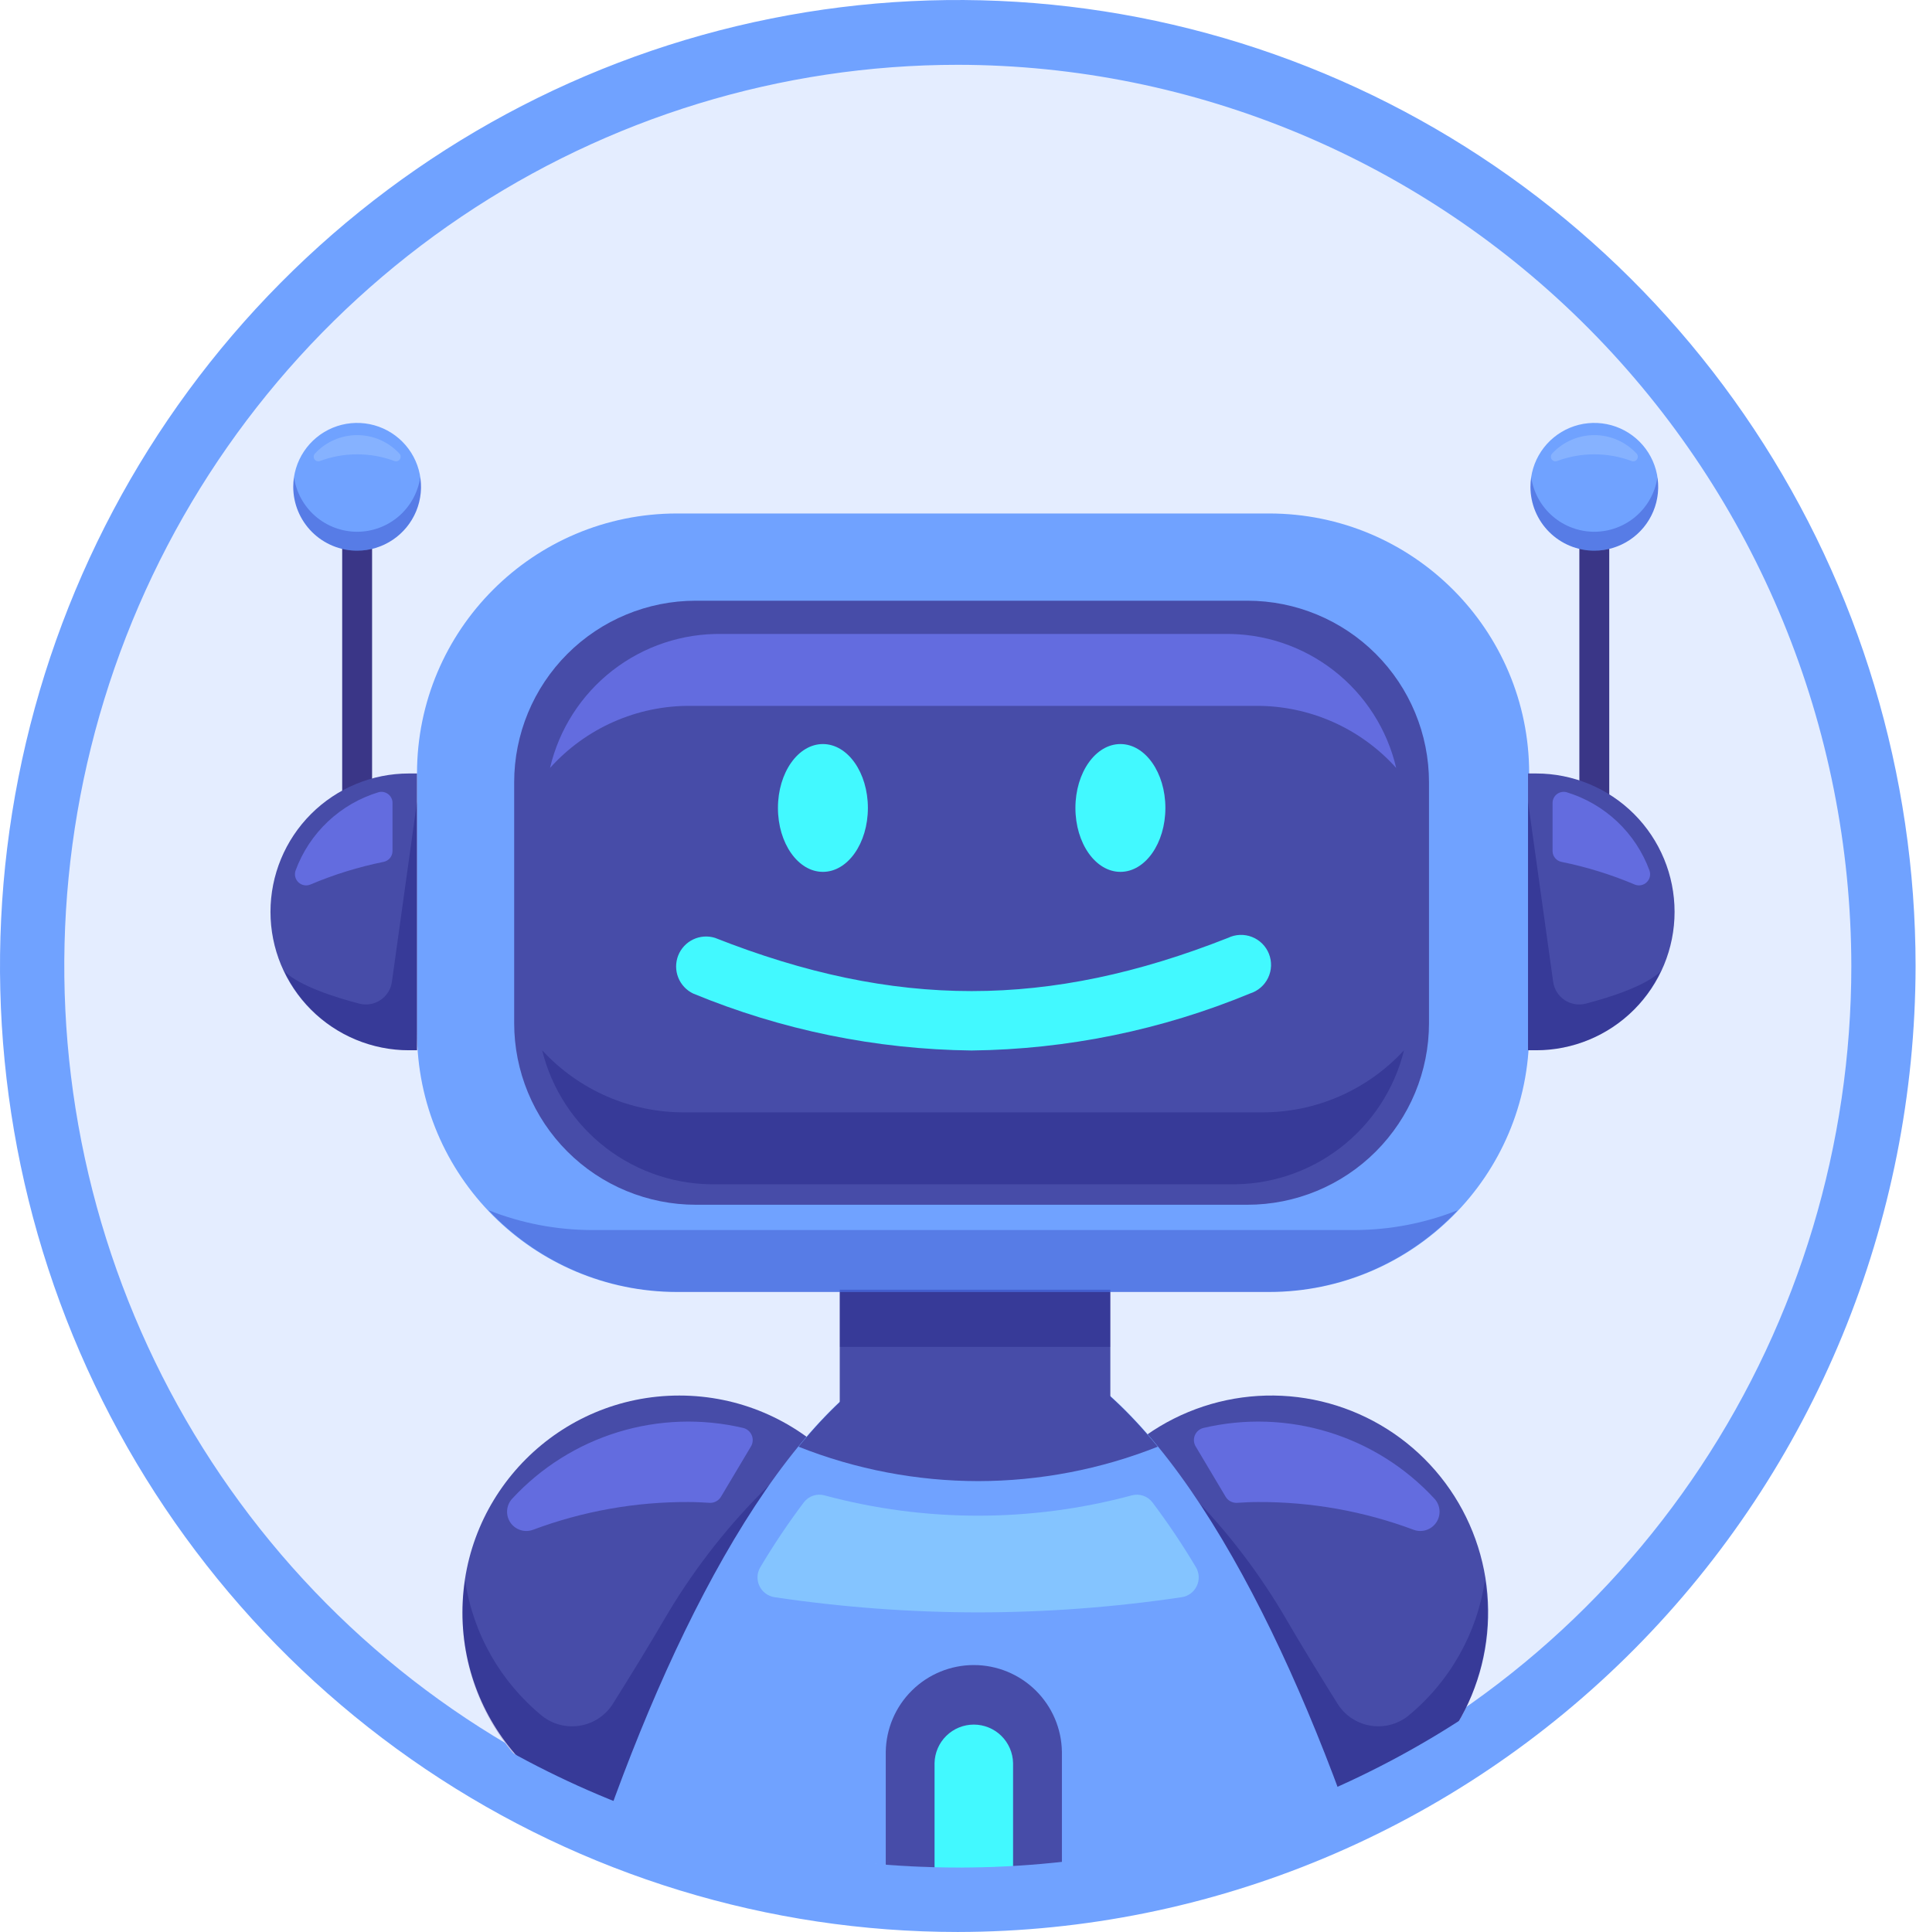
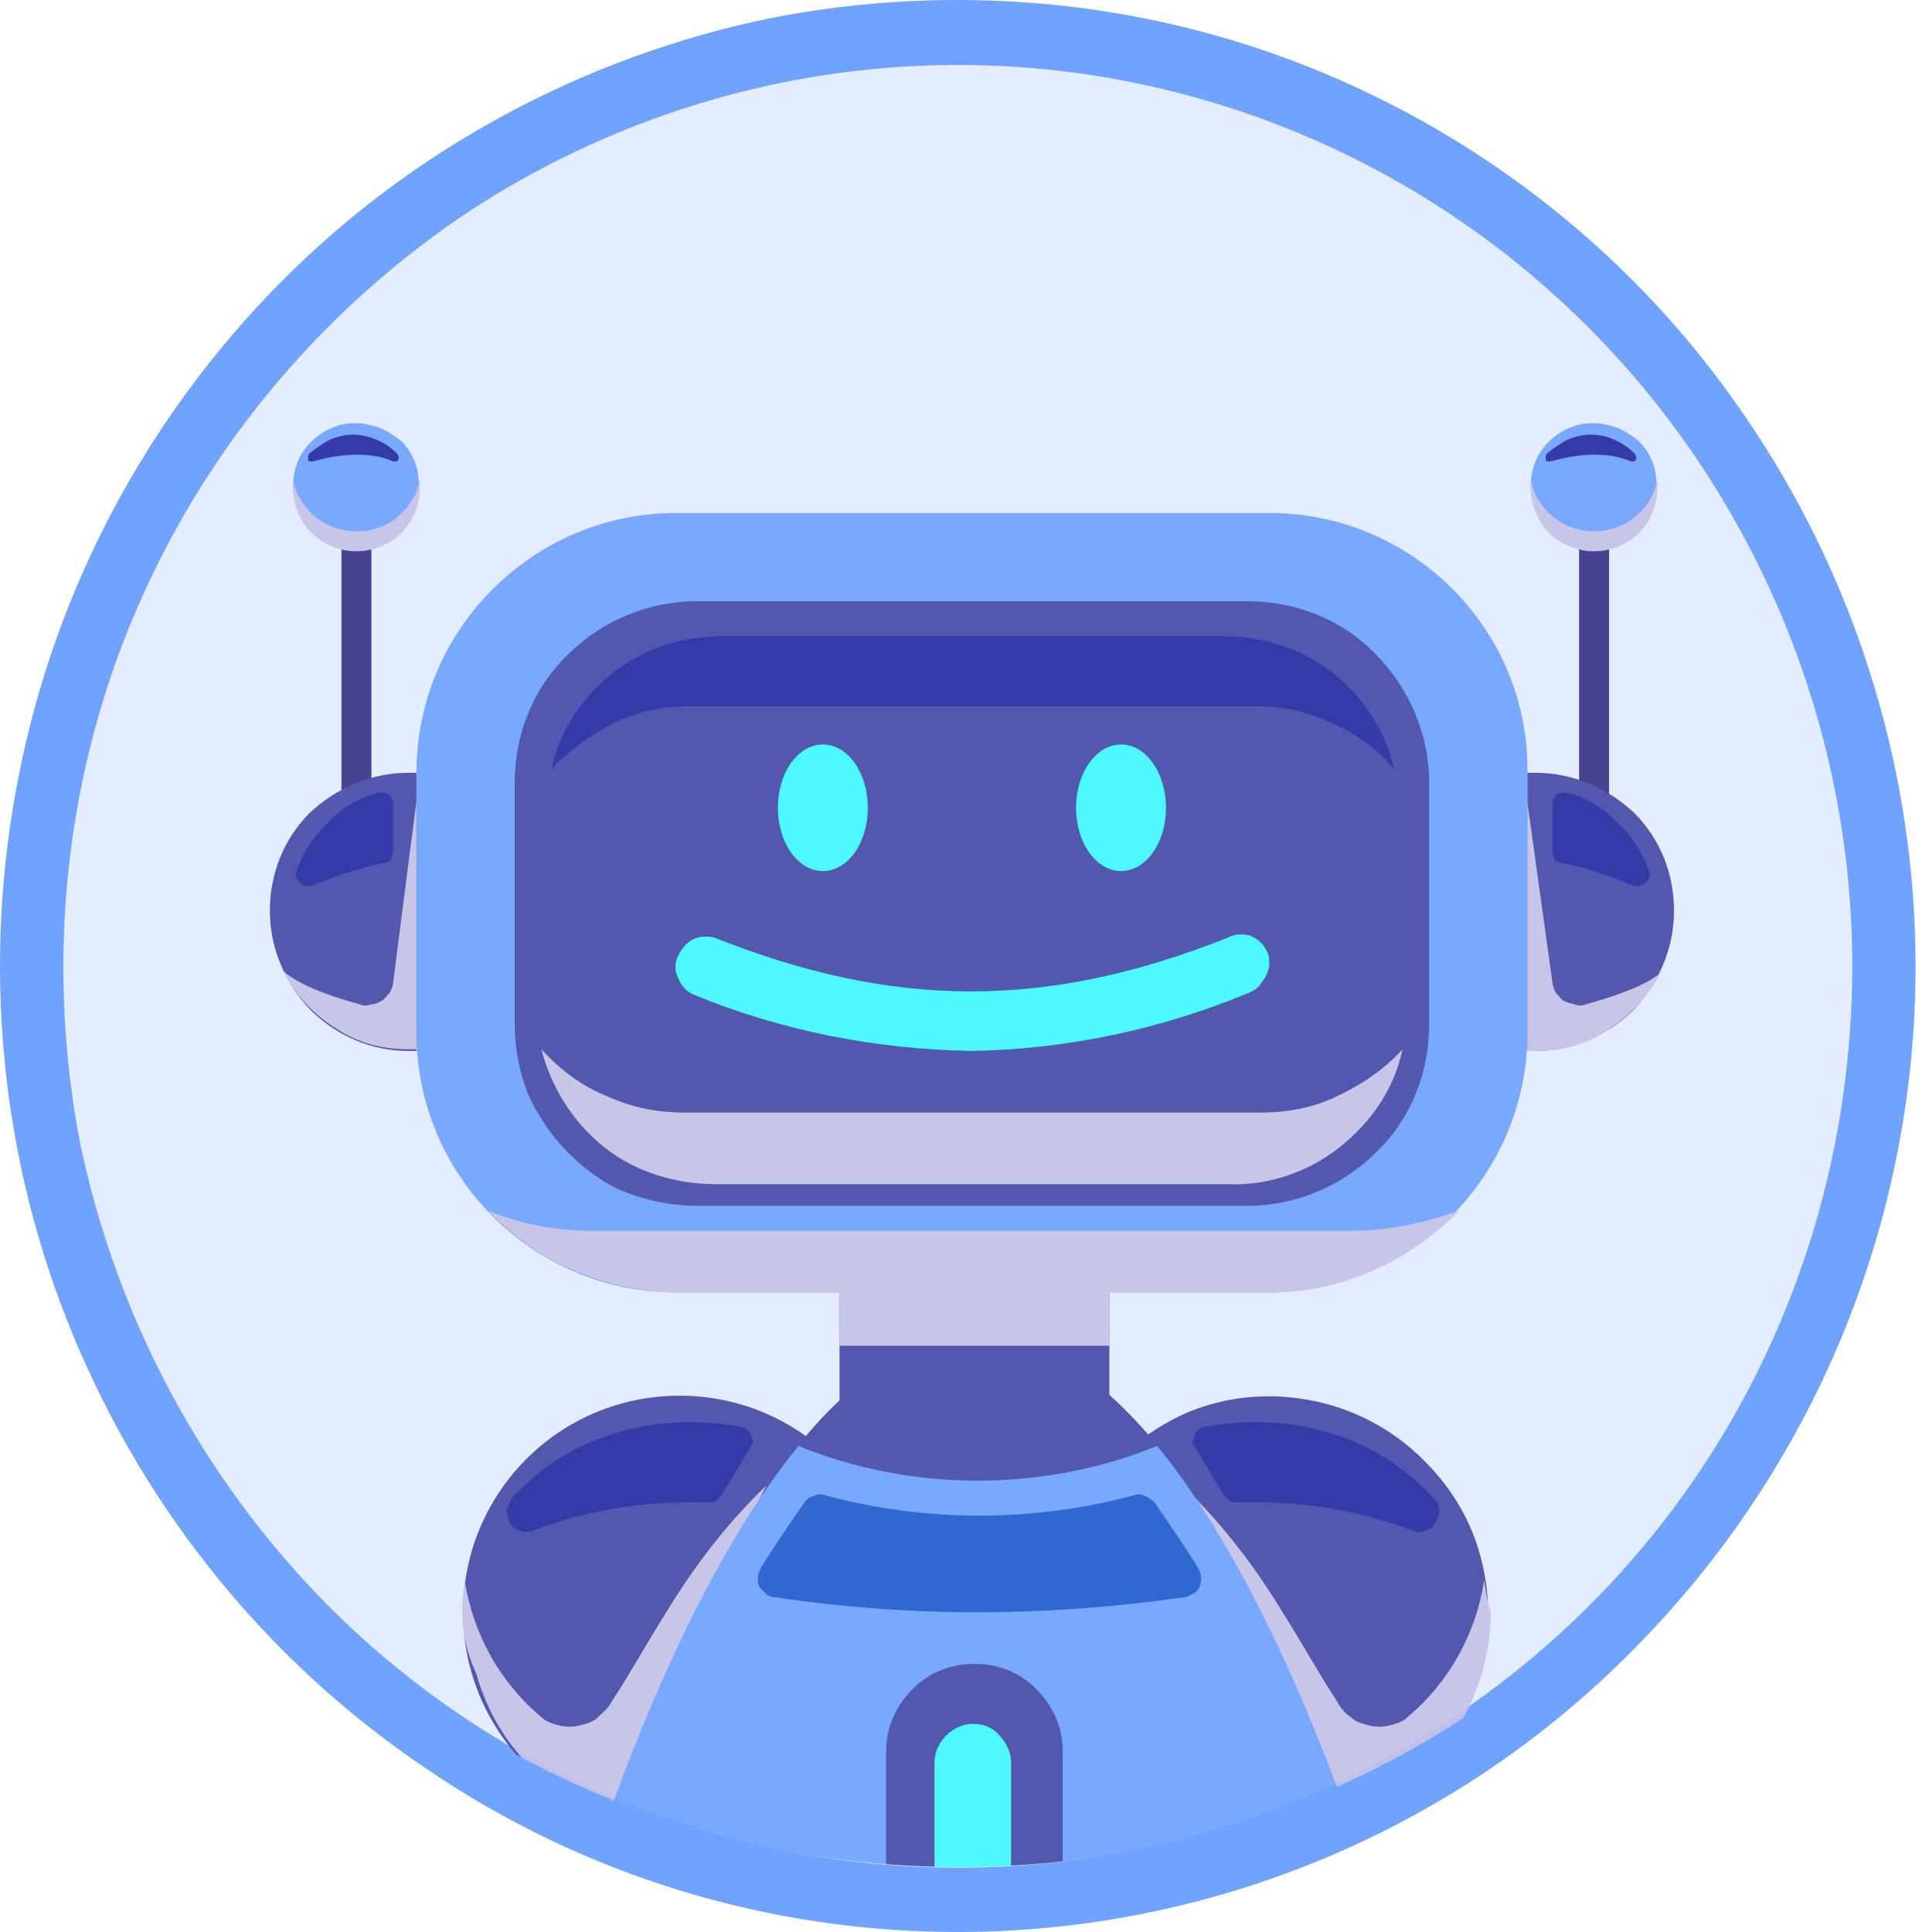
- <svg xmlns="http://www.w3.org/2000/svg" width="115" height="116" viewBox="0 0 115 116" fill="none">
-   <path d="M57.565 113.13C88.253 113.13 113.13 88.253 113.13 57.565C113.13 26.877 88.253 2 57.565 2C26.877 2 2 26.877 2 57.565C2 88.253 26.877 113.13 57.565 113.13Z" fill="#E4EDFF" />
-   <path d="M57.5 115.999C46.128 115.999 35.011 112.597 25.555 106.224C16.099 99.851 8.729 90.793 4.377 80.195C0.025 69.597 -1.114 57.935 1.105 46.685C3.323 35.434 8.8 25.099 16.841 16.988C24.883 8.877 35.128 3.353 46.282 1.115C57.436 -1.123 68.997 0.025 79.504 4.415C90.01 8.804 98.991 16.238 105.309 25.776C111.627 35.314 115 46.527 115 57.998C114.983 73.376 108.919 88.118 98.14 98.992C87.36 109.865 72.745 115.981 57.5 115.999V115.999ZM57.5 3.891C46.891 3.891 36.52 7.065 27.699 13.01C18.878 18.956 12.002 27.406 7.942 37.293C3.883 47.18 2.82 58.059 4.89 68.555C6.96 79.051 12.069 88.692 19.571 96.259C27.073 103.826 36.631 108.979 47.036 111.066C57.442 113.154 68.227 112.083 78.029 107.987C87.831 103.892 96.208 96.957 102.102 88.059C107.997 79.161 111.143 68.7 111.143 57.998C111.125 43.654 105.468 29.901 95.412 19.758C85.356 9.614 71.722 3.908 57.5 3.891V3.891Z" fill="#70A2FF" />
-   <mask id="mask0" mask-type="alpha" maskUnits="userSpaceOnUse" x="2" y="1" width="112" height="112">
-     <path d="M57.565 112.13C88.253 112.13 113.13 87.253 113.13 56.565C113.13 25.877 88.253 1 57.565 1C26.877 1 2 25.877 2 56.565C2 87.253 26.877 112.13 57.565 112.13Z" fill="#E4EDFF" />
+ <svg xmlns="http://www.w3.org/2000/svg" version="1.1" id="Layer_1" x="0px" y="0px" viewBox="0 0 115 116" style="enable-background:new 0 0 115 116;" xml:space="preserve">
+   <style type="text/css">
+ 	.st0{fill:#E4EDFF;}
+ 	.st1{fill:#70A2FF;}
+ 	.st2{fill:#E4EDFF;filter:url(#Adobe_OpacityMaskFilter);}
+ 	.st3{mask:url(#mask0_1_);}
+ 	.st4{fill:#474CA8;}
+ 	.st5{fill:#C5C3E6;}
+ 	.st6{fill:#235ECC;}
+ 	.st7{fill:#272DA1;}
+ 	.st8{fill:#42F9FF;}
+ 	.st9{fill:#3A3687;}
+ </style>
+   <path class="st0" d="M57.6,113.1c30.7,0,55.6-24.9,55.6-55.6S88.3,2,57.6,2S2,26.9,2,57.6S26.9,113.1,57.6,113.1z" />
+   <path class="st1" d="M57.5,116c-11.4,0-22.5-3.4-31.9-9.8c-9.5-6.4-16.8-15.4-21.2-26C0,69.6-1.1,57.9,1.1,46.7  C3.3,35.4,8.8,25.1,16.8,17c8-8.1,18.3-13.6,29.4-15.9C57.4-1.1,69,0,79.5,4.4C90,8.8,99,16.2,105.3,25.8c6.3,9.5,9.7,20.8,9.7,32.2  c0,15.4-6.1,30.1-16.9,41C87.4,109.9,72.7,116,57.5,116L57.5,116z M57.5,3.9c-10.6,0-21,3.2-29.8,9.1C18.9,19,12,27.4,7.9,37.3  c-4.1,9.9-5.1,20.8-3.1,31.3C7,79.1,12.1,88.7,19.6,96.3c7.5,7.6,17.1,12.7,27.5,14.8c10.4,2.1,21.2,1,31-3.1  c9.8-4.1,18.2-11,24.1-19.9c5.9-8.9,9-19.4,9-30.1c0-14.3-5.7-28.1-15.7-38.2C85.4,9.6,71.7,3.9,57.5,3.9L57.5,3.9z" />
+   <defs>
+     <filter id="Adobe_OpacityMaskFilter" filterUnits="userSpaceOnUse" x="16.2" y="25.4" width="84.3" height="146.6">
+       <feColorMatrix type="matrix" values="1 0 0 0 0  0 1 0 0 0  0 0 1 0 0  0 0 0 1 0" />
+     </filter>
+   </defs>
+   <mask maskUnits="userSpaceOnUse" x="16.2" y="25.4" width="84.3" height="146.6" id="mask0_1_">
+     <path class="st2" d="M57.6,112.1c30.7,0,55.6-24.9,55.6-55.6S88.3,1,57.6,1S2,25.9,2,56.6S26.9,112.1,57.6,112.1z" />
  </mask>
-   <g mask="url(#mask0)">
-     <path d="M63.301 96.81C63.301 94.234 64.064 91.717 65.495 89.576C66.926 87.435 68.959 85.766 71.338 84.781C73.717 83.795 76.335 83.537 78.861 84.04C81.386 84.542 83.706 85.782 85.527 87.603C87.348 89.424 88.588 91.744 89.091 94.269C89.593 96.795 89.335 99.413 88.35 101.792C87.364 104.171 85.695 106.205 83.554 107.635C81.413 109.066 78.896 109.83 76.321 109.83C74.611 109.83 72.918 109.493 71.338 108.838C69.759 108.184 68.323 107.225 67.114 106.016C65.905 104.807 64.946 103.372 64.292 101.792C63.638 100.212 63.301 98.519 63.301 96.81V96.81Z" fill="#474CA8" />
-     <path d="M40.782 109.83C47.972 109.83 53.802 104 53.802 96.81C53.802 89.619 47.972 83.79 40.782 83.79C33.591 83.79 27.762 89.619 27.762 96.81C27.762 104 33.591 109.83 40.782 109.83Z" fill="#474CA8" />
-     <g style="mix-blend-mode:multiply">
-       <path d="M27.92 94.883C28.397 98.086 30.052 100.994 32.562 103.04C32.885 103.292 33.257 103.471 33.654 103.568C34.051 103.665 34.465 103.677 34.867 103.603C35.269 103.529 35.651 103.371 35.988 103.139C36.325 102.907 36.608 102.606 36.821 102.256C37.776 100.736 38.969 98.799 40.129 96.809C41.807 94.014 43.838 91.445 46.172 89.168L37.987 105.667C39.729 106.058 41.532 106.084 43.285 105.745C45.038 105.406 46.702 104.708 48.172 103.695C49.642 102.683 50.888 101.377 51.83 99.861C52.772 98.345 53.391 96.65 53.648 94.883C53.94 96.742 53.826 98.641 53.314 100.45C52.802 102.26 51.904 103.938 50.681 105.367C49.459 106.797 47.941 107.944 46.233 108.731C44.525 109.518 42.666 109.926 40.786 109.926C38.905 109.926 37.046 109.518 35.338 108.731C33.63 107.944 32.112 106.797 30.89 105.367C29.668 103.938 28.77 102.26 28.258 100.45C27.745 98.641 27.631 96.742 27.924 94.883H27.92Z" fill="#C5C3E6" />
+   <g class="st3">
+     <path class="st4" d="M63.3,96.8c0-2.6,0.8-5.1,2.2-7.2c1.4-2.1,3.5-3.8,5.8-4.8c2.4-1,5-1.2,7.5-0.7c2.5,0.5,4.8,1.7,6.7,3.6   s3.1,4.1,3.6,6.7c0.5,2.5,0.2,5.1-0.7,7.5c-1,2.4-2.7,4.4-4.8,5.8c-2.1,1.4-4.7,2.2-7.2,2.2c-1.7,0-3.4-0.3-5-1   c-1.6-0.7-3-1.6-4.2-2.8s-2.2-2.6-2.8-4.2C63.6,100.2,63.3,98.5,63.3,96.8L63.3,96.8z" />
+     <path class="st4" d="M40.8,109.8c7.2,0,13-5.8,13-13c0-7.2-5.8-13-13-13c-7.2,0-13,5.8-13,13C27.8,104,33.6,109.8,40.8,109.8z" />
+     <g>
+       <path class="st5" d="M27.9,94.9c0.5,3.2,2.1,6.1,4.6,8.2c0.3,0.3,0.7,0.4,1.1,0.5c0.4,0.1,0.8,0.1,1.2,0c0.4-0.1,0.8-0.2,1.1-0.5    s0.6-0.5,0.8-0.9c1-1.5,2.1-3.5,3.3-5.4c1.7-2.8,3.7-5.4,6-7.6L38,105.7c1.7,0.4,3.5,0.4,5.3,0.1c1.8-0.3,3.4-1,4.9-2.1    c1.5-1,2.7-2.3,3.7-3.8c0.9-1.5,1.6-3.2,1.8-5c0.3,1.9,0.2,3.8-0.3,5.6c-0.5,1.8-1.4,3.5-2.6,4.9c-1.2,1.4-2.7,2.6-4.4,3.4    c-1.7,0.8-3.6,1.2-5.4,1.2c-1.9,0-3.7-0.4-5.4-1.2c-1.7-0.8-3.2-1.9-4.4-3.4c-1.2-1.4-2.1-3.1-2.6-4.9    C27.7,98.6,27.6,96.7,27.9,94.9L27.9,94.9z" />
    </g>
-     <g style="mix-blend-mode:multiply">
-       <path d="M89.148 94.883C88.673 98.083 87.023 100.991 84.52 103.04C84.199 103.291 83.827 103.471 83.431 103.567C83.035 103.664 82.623 103.676 82.222 103.602C81.82 103.528 81.44 103.369 81.104 103.138C80.768 102.906 80.486 102.605 80.275 102.256C79.322 100.736 78.132 98.799 76.975 96.809C75.302 94.014 73.277 91.446 70.948 89.168L79.109 105.667C77.371 106.058 75.57 106.084 73.821 105.744C72.071 105.404 70.411 104.705 68.945 103.693C67.479 102.68 66.238 101.375 65.301 99.859C64.364 98.343 63.75 96.65 63.499 94.885C63.223 96.656 63.316 98.465 63.773 100.198C64.229 101.931 65.04 103.551 66.154 104.955C67.268 106.36 68.661 107.518 70.244 108.357C71.828 109.197 73.568 109.699 75.356 109.832C77.143 109.966 78.939 109.727 80.629 109.132C82.32 108.538 83.869 107.599 85.179 106.376C86.489 105.152 87.532 103.671 88.241 102.025C88.95 100.379 89.31 98.604 89.299 96.811C89.297 96.166 89.246 95.522 89.148 94.883V94.883Z" fill="#C5C3E6" />
+     <g>
+       <path class="st5" d="M89.1,94.9c-0.5,3.2-2.1,6.1-4.6,8.2c-0.3,0.3-0.7,0.4-1.1,0.5c-0.4,0.1-0.8,0.1-1.2,0    c-0.4-0.1-0.8-0.2-1.1-0.5c-0.3-0.2-0.6-0.5-0.8-0.9c-1-1.5-2.1-3.5-3.3-5.4c-1.7-2.8-3.7-5.4-6-7.6l8.2,16.5    c-1.7,0.4-3.5,0.4-5.3,0.1c-1.7-0.3-3.4-1-4.9-2.1c-1.5-1-2.7-2.3-3.6-3.8c-0.9-1.5-1.6-3.2-1.8-5c-0.3,1.8-0.2,3.6,0.3,5.3    c0.5,1.7,1.3,3.4,2.4,4.8c1.1,1.4,2.5,2.6,4.1,3.4c1.6,0.8,3.3,1.3,5.1,1.5c1.8,0.1,3.6-0.1,5.3-0.7c1.7-0.6,3.2-1.5,4.5-2.8    c1.3-1.2,2.4-2.7,3.1-4.4c0.7-1.6,1.1-3.4,1.1-5.2C89.3,96.2,89.2,95.5,89.1,94.9L89.1,94.9z" />
    </g>
-     <path d="M29.289 142.528C29.289 150.334 32.39 157.82 37.91 163.34C43.429 168.86 50.916 171.961 58.722 171.961C66.528 171.961 74.015 168.86 79.534 163.34C85.054 157.82 88.155 150.334 88.155 142.528C88.155 126.273 74.977 80.236 58.722 80.236C42.467 80.236 29.289 126.27 29.289 142.528Z" fill="#70A2FF" />
-     <path d="M58.721 88.928C55.029 88.924 51.37 88.223 47.938 86.862C51.279 82.784 54.913 80.237 58.721 80.237C62.529 80.237 66.165 82.784 69.504 86.862C66.072 88.223 62.414 88.924 58.721 88.928Z" fill="#474CA8" />
-     <g style="mix-blend-mode:screen">
-       <path d="M58.721 96.81C54.628 96.806 50.541 96.501 46.493 95.897C46.299 95.867 46.115 95.789 45.958 95.672C45.8 95.554 45.674 95.4 45.591 95.222C45.507 95.044 45.468 94.849 45.478 94.652C45.488 94.456 45.545 94.265 45.646 94.097C46.446 92.75 47.32 91.448 48.262 90.197C48.406 90.011 48.602 89.873 48.825 89.8C49.048 89.728 49.288 89.724 49.514 89.789C55.545 91.409 61.897 91.409 67.928 89.789C68.153 89.724 68.393 89.728 68.616 89.801C68.839 89.873 69.036 90.011 69.18 90.197C70.121 91.448 70.995 92.75 71.796 94.097C71.896 94.265 71.954 94.456 71.963 94.652C71.973 94.849 71.934 95.044 71.85 95.222C71.767 95.4 71.641 95.554 71.484 95.672C71.326 95.789 71.143 95.867 70.949 95.897C66.901 96.501 62.814 96.806 58.721 96.81V96.81Z" fill="#235ECC" />
+     <path class="st1" d="M29.3,142.5c0,7.8,3.1,15.3,8.6,20.8c5.5,5.5,13,8.6,20.8,8.6s15.3-3.1,20.8-8.6c5.5-5.5,8.6-13,8.6-20.8   c0-16.3-13.2-62.3-29.4-62.3S29.3,126.3,29.3,142.5z" />
+     <path class="st4" d="M58.7,88.9c-3.7,0-7.4-0.7-10.8-2.1c3.3-4.1,7-6.6,10.8-6.6s7.4,2.5,10.8,6.6C66.1,88.2,62.4,88.9,58.7,88.9z" />
+     <g>
+       <path class="st6" d="M58.7,96.8c-4.1,0-8.2-0.3-12.2-0.9c-0.2,0-0.4-0.1-0.5-0.2s-0.3-0.3-0.4-0.4c-0.1-0.2-0.1-0.4-0.1-0.6    c0-0.2,0.1-0.4,0.2-0.6c0.8-1.3,1.7-2.6,2.6-3.9c0.1-0.2,0.3-0.3,0.6-0.4c0.2-0.1,0.5-0.1,0.7,0c6,1.6,12.4,1.6,18.4,0    c0.2-0.1,0.5-0.1,0.7,0c0.2,0.1,0.4,0.2,0.6,0.4c0.9,1.3,1.8,2.6,2.6,3.9c0.1,0.2,0.2,0.4,0.2,0.6c0,0.2,0,0.4-0.1,0.6    c-0.1,0.2-0.2,0.3-0.4,0.4c-0.2,0.1-0.3,0.2-0.5,0.2C66.9,96.5,62.8,96.8,58.7,96.8L58.7,96.8z" />
    </g>
-     <g style="mix-blend-mode:screen">
-       <path d="M30.743 89.99C32.471 88.115 34.665 86.734 37.102 85.986C39.539 85.239 42.131 85.152 44.612 85.735C44.727 85.762 44.833 85.815 44.923 85.891C45.013 85.967 45.083 86.063 45.129 86.171C45.175 86.279 45.195 86.397 45.187 86.514C45.179 86.631 45.144 86.745 45.084 86.846L43.283 89.869C43.213 89.986 43.112 90.082 42.991 90.146C42.87 90.21 42.733 90.24 42.597 90.232C42.182 90.206 41.766 90.184 41.342 90.184C38.151 90.169 34.983 90.734 31.995 91.852C31.752 91.941 31.486 91.946 31.24 91.866C30.994 91.786 30.782 91.626 30.638 91.412C30.494 91.197 30.426 90.941 30.445 90.683C30.463 90.425 30.568 90.181 30.743 89.99V89.99Z" fill="#272DA1" />
+     <g>
+       <path class="st7" d="M30.7,90c1.7-1.9,3.9-3.3,6.4-4c2.4-0.7,5-0.8,7.5-0.3c0.1,0,0.2,0.1,0.3,0.2c0.1,0.1,0.2,0.2,0.2,0.3    c0,0.1,0.1,0.2,0.1,0.3c0,0.1,0,0.2-0.1,0.3l-1.8,3c-0.1,0.1-0.2,0.2-0.3,0.3c-0.1,0.1-0.3,0.1-0.4,0.1c-0.4,0-0.8,0-1.3,0    c-3.2,0-6.4,0.6-9.3,1.7c-0.2,0.1-0.5,0.1-0.8,0c-0.2-0.1-0.5-0.2-0.6-0.5c-0.1-0.2-0.2-0.5-0.2-0.7C30.5,90.4,30.6,90.2,30.7,90    L30.7,90z" />
    </g>
-     <g style="mix-blend-mode:screen">
-       <path d="M86.122 89.99C84.394 88.115 82.199 86.734 79.762 85.986C77.325 85.239 74.733 85.152 72.252 85.735C72.137 85.762 72.031 85.815 71.941 85.891C71.852 85.967 71.781 86.063 71.735 86.171C71.689 86.279 71.67 86.397 71.677 86.514C71.685 86.631 71.721 86.745 71.781 86.846L73.581 89.869C73.651 89.986 73.752 90.082 73.873 90.146C73.995 90.21 74.131 90.24 74.268 90.232C74.683 90.206 75.099 90.184 75.524 90.184C78.714 90.169 81.881 90.734 84.87 91.852C85.112 91.941 85.378 91.946 85.624 91.866C85.87 91.786 86.082 91.626 86.226 91.412C86.371 91.197 86.439 90.941 86.42 90.683C86.401 90.425 86.296 90.181 86.122 89.99V89.99Z" fill="#272DA1" />
+     <g>
+       <path class="st7" d="M86.1,90c-1.7-1.9-3.9-3.3-6.4-4c-2.4-0.7-5-0.8-7.5-0.3c-0.1,0-0.2,0.1-0.3,0.2c-0.1,0.1-0.2,0.2-0.2,0.3    c0,0.1-0.1,0.2-0.1,0.3c0,0.1,0,0.2,0.1,0.3l1.8,3c0.1,0.1,0.2,0.2,0.3,0.3c0.1,0.1,0.3,0.1,0.4,0.1c0.4,0,0.8,0,1.3,0    c3.2,0,6.4,0.6,9.3,1.7c0.2,0.1,0.5,0.1,0.8,0c0.2-0.1,0.5-0.2,0.6-0.5c0.1-0.2,0.2-0.5,0.2-0.7C86.4,90.4,86.3,90.2,86.1,90    L86.1,90z" />
    </g>
-     <path d="M58.463 156.445C57.062 156.441 55.718 155.883 54.728 154.892C53.737 153.901 53.179 152.558 53.176 151.157V105.188C53.195 103.798 53.76 102.472 54.75 101.496C55.739 100.52 57.073 99.972 58.463 99.972C59.853 99.972 61.187 100.52 62.177 101.496C63.166 102.472 63.732 103.798 63.751 105.188V151.157C63.748 152.558 63.19 153.901 62.199 154.892C61.207 155.883 59.864 156.442 58.463 156.445V156.445Z" fill="#474CA8" />
-     <path d="M58.462 153.397C57.837 153.394 57.239 153.145 56.797 152.704C56.356 152.262 56.107 151.664 56.105 151.04V105.856C56.118 105.239 56.372 104.652 56.813 104.22C57.253 103.789 57.845 103.547 58.462 103.547C59.079 103.547 59.671 103.789 60.111 104.22C60.552 104.652 60.806 105.239 60.819 105.856V151.04C60.817 151.664 60.568 152.263 60.126 152.704C59.684 153.146 59.086 153.395 58.462 153.397V153.397Z" fill="#42F9FF" />
-     <path d="M96.61 32.56H94.816V50.739H96.61V32.56Z" fill="#3A3687" />
-     <path d="M91.879 29.228C91.879 28.469 92.104 27.728 92.525 27.097C92.947 26.466 93.546 25.975 94.246 25.684C94.947 25.394 95.718 25.318 96.462 25.466C97.206 25.614 97.889 25.98 98.426 26.516C98.962 27.052 99.327 27.735 99.475 28.479C99.623 29.223 99.547 29.994 99.257 30.695C98.967 31.396 98.475 31.995 97.844 32.416C97.214 32.838 96.472 33.063 95.714 33.063C94.697 33.063 93.721 32.658 93.002 31.939C92.283 31.22 91.879 30.245 91.879 29.228V29.228Z" fill="#70A2FF" />
-     <g style="mix-blend-mode:multiply">
-       <path d="M95.714 31.928C94.796 31.927 93.908 31.597 93.213 30.997C92.518 30.397 92.061 29.568 91.926 28.66C91.896 28.847 91.88 29.037 91.879 29.227C91.879 30.244 92.283 31.219 93.002 31.938C93.721 32.658 94.697 33.062 95.714 33.062C96.731 33.062 97.707 32.658 98.426 31.938C99.145 31.219 99.549 30.244 99.549 29.227C99.547 29.037 99.532 28.847 99.503 28.66C99.368 29.568 98.911 30.397 98.215 30.997C97.52 31.597 96.632 31.927 95.714 31.928V31.928Z" fill="#C5C3E6" />
+     <path class="st4" d="M58.5,156.4c-1.4,0-2.7-0.6-3.7-1.6c-1-1-1.5-2.3-1.6-3.7v-46c0-1.4,0.6-2.7,1.6-3.7c1-1,2.3-1.5,3.7-1.5   s2.7,0.5,3.7,1.5c1,1,1.6,2.3,1.6,3.7v46c0,1.4-0.6,2.7-1.6,3.7C61.2,155.9,59.9,156.4,58.5,156.4L58.5,156.4z" />
+     <path class="st8" d="M58.5,153.4c-0.6,0-1.2-0.3-1.7-0.7c-0.4-0.4-0.7-1-0.7-1.7v-45.2c0-0.6,0.3-1.2,0.7-1.6   c0.4-0.4,1-0.7,1.6-0.7c0.6,0,1.2,0.2,1.6,0.7c0.4,0.4,0.7,1,0.7,1.6V151c0,0.6-0.3,1.2-0.7,1.7C59.7,153.1,59.1,153.4,58.5,153.4   L58.5,153.4z" />
+     <path class="st9" d="M96.6,32.6h-1.8v18.2h1.8V32.6z" />
+     <path class="st1" d="M91.9,29.2c0-0.8,0.2-1.5,0.6-2.1c0.4-0.6,1-1.1,1.7-1.4c0.7-0.3,1.5-0.4,2.2-0.2c0.7,0.1,1.4,0.5,2,1   c0.5,0.5,0.9,1.2,1,2c0.1,0.7,0.1,1.5-0.2,2.2c-0.3,0.7-0.8,1.3-1.4,1.7c-0.6,0.4-1.4,0.6-2.1,0.6c-1,0-2-0.4-2.7-1.1   S91.9,30.2,91.9,29.2L91.9,29.2z" />
+     <g>
+       <path class="st5" d="M95.7,31.9c-0.9,0-1.8-0.3-2.5-0.9c-0.7-0.6-1.2-1.4-1.3-2.3c0,0.2,0,0.4,0,0.6c0,1,0.4,2,1.1,2.7    s1.7,1.1,2.7,1.1c1,0,2-0.4,2.7-1.1s1.1-1.7,1.1-2.7c0-0.2,0-0.4,0-0.6c-0.1,0.9-0.6,1.7-1.3,2.3C97.5,31.6,96.6,31.9,95.7,31.9    L95.7,31.9z" />
    </g>
-     <g style="mix-blend-mode:screen">
-       <path d="M95.713 27.28C96.477 27.277 97.235 27.412 97.95 27.68C98.009 27.703 98.073 27.705 98.133 27.686C98.192 27.666 98.244 27.628 98.279 27.576C98.314 27.523 98.33 27.461 98.325 27.398C98.319 27.336 98.293 27.277 98.25 27.232C97.926 26.883 97.534 26.604 97.098 26.414C96.662 26.224 96.191 26.125 95.716 26.125C95.24 26.125 94.769 26.224 94.333 26.414C93.897 26.604 93.505 26.883 93.181 27.232C93.138 27.277 93.112 27.336 93.106 27.398C93.101 27.461 93.117 27.523 93.152 27.576C93.187 27.628 93.239 27.666 93.298 27.686C93.358 27.705 93.422 27.703 93.481 27.68C94.195 27.413 94.951 27.277 95.713 27.28V27.28Z" fill="#272DA1" />
+     <g>
+       <path class="st7" d="M95.7,27.3c0.8,0,1.5,0.1,2.2,0.4c0.1,0,0.1,0,0.2,0c0.1,0,0.1-0.1,0.1-0.1c0-0.1,0.1-0.1,0-0.2    c0-0.1,0-0.1-0.1-0.2c-0.3-0.3-0.7-0.6-1.2-0.8c-0.4-0.2-0.9-0.3-1.4-0.3s-0.9,0.1-1.4,0.3c-0.4,0.2-0.8,0.5-1.2,0.8    c0,0-0.1,0.1-0.1,0.2c0,0.1,0,0.1,0,0.2c0,0.1,0.1,0.1,0.1,0.1c0.1,0,0.1,0,0.2,0C94.2,27.4,95,27.3,95.7,27.3L95.7,27.3z" />
    </g>
-     <path d="M22.338 32.56H20.543V50.739H22.338V32.56Z" fill="#3A3687" />
-     <path d="M17.605 29.228C17.605 28.469 17.83 27.728 18.252 27.097C18.673 26.466 19.272 25.975 19.973 25.684C20.674 25.394 21.445 25.318 22.189 25.466C22.933 25.614 23.616 25.98 24.152 26.516C24.689 27.052 25.054 27.735 25.202 28.479C25.35 29.223 25.274 29.994 24.984 30.695C24.693 31.396 24.202 31.995 23.571 32.416C22.94 32.838 22.199 33.063 21.441 33.063C20.937 33.063 20.438 32.964 19.973 32.771C19.507 32.578 19.085 32.296 18.728 31.94C18.372 31.584 18.09 31.161 17.897 30.695C17.704 30.23 17.605 29.731 17.605 29.228Z" fill="#70A2FF" />
-     <g style="mix-blend-mode:multiply">
-       <path d="M21.441 31.928C20.522 31.927 19.635 31.597 18.939 30.997C18.244 30.397 17.787 29.568 17.651 28.66C17.622 28.847 17.607 29.037 17.605 29.227C17.605 30.244 18.009 31.219 18.729 31.938C19.448 32.658 20.423 33.062 21.441 33.062C22.458 33.062 23.433 32.658 24.152 31.938C24.871 31.219 25.276 30.244 25.276 29.227C25.274 29.037 25.258 28.847 25.229 28.66C25.093 29.568 24.636 30.397 23.941 30.997C23.246 31.597 22.359 31.927 21.441 31.928Z" fill="#C5C3E6" />
+     <path class="st9" d="M22.3,32.6h-1.8v18.2h1.8V32.6z" />
+     <path class="st1" d="M17.6,29.2c0-0.8,0.2-1.5,0.6-2.1c0.4-0.6,1-1.1,1.7-1.4c0.7-0.3,1.5-0.4,2.2-0.2c0.7,0.1,1.4,0.5,2,1   c0.5,0.5,0.9,1.2,1,2c0.1,0.7,0.1,1.5-0.2,2.2c-0.3,0.7-0.8,1.3-1.4,1.7c-0.6,0.4-1.4,0.6-2.1,0.6c-0.5,0-1-0.1-1.5-0.3   c-0.5-0.2-0.9-0.5-1.2-0.8c-0.4-0.4-0.6-0.8-0.8-1.2C17.7,30.2,17.6,29.7,17.6,29.2z" />
+     <g>
+       <path class="st5" d="M21.4,31.9c-0.9,0-1.8-0.3-2.5-0.9s-1.2-1.4-1.3-2.3c0,0.2,0,0.4,0,0.6c0,1,0.4,2,1.1,2.7s1.7,1.1,2.7,1.1    s2-0.4,2.7-1.1s1.1-1.7,1.1-2.7c0-0.2,0-0.4,0-0.6c-0.1,0.9-0.6,1.7-1.3,2.3C23.2,31.6,22.4,31.9,21.4,31.9z" />
    </g>
-     <g style="mix-blend-mode:screen">
-       <path d="M21.441 27.28C22.204 27.277 22.962 27.412 23.677 27.68C23.735 27.703 23.8 27.705 23.859 27.686C23.919 27.666 23.971 27.628 24.006 27.576C24.04 27.523 24.056 27.461 24.051 27.398C24.046 27.336 24.02 27.277 23.977 27.232C23.653 26.883 23.261 26.604 22.825 26.414C22.389 26.224 21.918 26.125 21.442 26.125C20.966 26.125 20.496 26.224 20.059 26.414C19.623 26.604 19.231 26.883 18.908 27.232C18.864 27.277 18.838 27.336 18.833 27.398C18.828 27.461 18.844 27.523 18.879 27.576C18.914 27.628 18.965 27.666 19.025 27.686C19.084 27.705 19.149 27.703 19.208 27.68C19.922 27.413 20.678 27.277 21.441 27.28V27.28Z" fill="#272DA1" />
+     <g>
+       <path class="st7" d="M21.4,27.3c0.8,0,1.5,0.1,2.2,0.4c0.1,0,0.1,0,0.2,0c0.1,0,0.1-0.1,0.1-0.1c0-0.1,0.1-0.1,0-0.2    c0-0.1,0-0.1-0.1-0.2c-0.3-0.3-0.7-0.6-1.2-0.8s-0.9-0.3-1.4-0.3c-0.5,0-0.9,0.1-1.4,0.3c-0.4,0.2-0.8,0.5-1.2,0.8    c0,0-0.1,0.1-0.1,0.2c0,0.1,0,0.1,0,0.2c0,0.1,0.1,0.1,0.1,0.1c0.1,0,0.1,0,0.2,0C19.9,27.4,20.7,27.3,21.4,27.3L21.4,27.3z" />
    </g>
-     <path d="M66.658 77.436H50.414V84.302H66.658V77.436Z" fill="#474CA8" />
-     <path d="M76.192 30.83H40.646C32.024 30.83 25.035 37.819 25.035 46.441V61.961C25.035 70.582 32.024 77.572 40.646 77.572H76.192C84.814 77.572 91.803 70.582 91.803 61.961V46.441C91.803 37.819 84.814 30.83 76.192 30.83Z" fill="#70A2FF" />
-     <g style="mix-blend-mode:multiply">
-       <path d="M81.308 73.854H35.528C33.405 73.85 31.302 73.446 29.328 72.664C30.78 74.21 32.534 75.443 34.48 76.287C36.427 77.131 38.526 77.568 40.647 77.572H76.194C78.316 77.568 80.414 77.131 82.36 76.287C84.307 75.443 86.06 74.21 87.512 72.664C85.537 73.447 83.433 73.85 81.308 73.854V73.854Z" fill="#C5C3E6" />
+     <path class="st4" d="M66.7,77.4H50.4v6.9h16.2V77.4z" />
+     <path class="st1" d="M76.2,30.8H40.6c-8.6,0-15.6,7-15.6,15.6V62c0,8.6,7,15.6,15.6,15.6h35.5c8.6,0,15.6-7,15.6-15.6V46.4   C91.8,37.8,84.8,30.8,76.2,30.8z" />
+     <g>
+       <path class="st5" d="M81.3,73.9H35.5c-2.1,0-4.2-0.4-6.2-1.2c1.5,1.5,3.2,2.8,5.2,3.6c1.9,0.8,4,1.3,6.2,1.3h35.5    c2.1,0,4.2-0.4,6.2-1.3c1.9-0.8,3.7-2.1,5.2-3.6C85.5,73.4,83.4,73.9,81.3,73.9L81.3,73.9z" />
    </g>
-     <path d="M85.789 46.972V61.429C85.789 64.321 84.64 67.095 82.595 69.14C80.549 71.186 77.775 72.335 74.883 72.335H41.773C40.341 72.335 38.923 72.052 37.6 71.504C36.276 70.956 35.074 70.153 34.062 69.14C33.049 68.128 32.246 66.925 31.698 65.602C31.15 64.279 30.868 62.861 30.868 61.429V46.972C30.868 44.08 32.017 41.306 34.062 39.261C36.107 37.216 38.881 36.067 41.773 36.067L74.884 36.067C77.776 36.067 80.55 37.216 82.595 39.261C84.64 41.306 85.789 44.08 85.789 46.972V46.972Z" fill="#474CA8" />
-     <g style="mix-blend-mode:screen">
-       <path d="M41.446 42.381H75.394C76.983 42.371 78.555 42.699 80.007 43.341C81.46 43.984 82.76 44.928 83.82 46.11C83.277 43.789 81.955 41.725 80.074 40.261C78.193 38.797 75.868 38.021 73.484 38.064H43.355C40.972 38.021 38.646 38.797 36.766 40.261C34.885 41.725 33.563 43.789 33.02 46.11C34.08 44.928 35.38 43.984 36.833 43.341C38.285 42.698 39.857 42.371 41.446 42.381V42.381Z" fill="#272DA1" />
+     <path class="st4" d="M85.8,47v14.5c0,2.9-1.1,5.7-3.2,7.7c-2,2-4.8,3.2-7.7,3.2H41.8c-1.4,0-2.9-0.3-4.2-0.8   c-1.3-0.5-2.5-1.4-3.5-2.4c-1-1-1.8-2.2-2.4-3.5c-0.5-1.3-0.8-2.7-0.8-4.2V47c0-2.9,1.1-5.7,3.2-7.7c2-2,4.8-3.2,7.7-3.2h33.1   c2.9,0,5.7,1.1,7.7,3.2C84.6,41.3,85.8,44.1,85.8,47L85.8,47z" />
+     <g>
+       <path class="st7" d="M41.4,42.4h33.9c1.6,0,3.2,0.3,4.6,1c1.5,0.6,2.8,1.6,3.8,2.8c-0.5-2.3-1.9-4.4-3.7-5.8    c-1.9-1.5-4.2-2.2-6.6-2.2H43.4c-2.4,0-4.7,0.7-6.6,2.2c-1.9,1.5-3.2,3.5-3.7,5.8c1.1-1.2,2.4-2.1,3.8-2.8    C38.3,42.7,39.9,42.4,41.4,42.4L41.4,42.4z" />
    </g>
-     <g style="mix-blend-mode:multiply">
-       <path d="M75.707 66.788H41.129C39.517 66.8 37.921 66.475 36.443 65.833C34.965 65.19 33.637 64.245 32.547 63.059C33.123 65.398 34.481 67.471 36.395 68.933C38.309 70.397 40.665 71.162 43.074 71.105H73.763C76.171 71.162 78.528 70.396 80.442 68.933C82.356 67.47 83.713 65.398 84.29 63.059C83.199 64.245 81.872 65.19 80.394 65.833C78.915 66.475 77.319 66.8 75.707 66.788Z" fill="#C5C3E6" />
+     <g>
+       <path class="st5" d="M75.7,66.8H41.1c-1.6,0-3.2-0.3-4.7-1c-1.5-0.6-2.8-1.6-3.9-2.8c0.6,2.3,1.9,4.4,3.8,5.9    c1.9,1.5,4.3,2.2,6.7,2.2h30.7c2.4,0.1,4.8-0.7,6.7-2.2c1.9-1.5,3.3-3.5,3.8-5.9c-1.1,1.2-2.4,2.1-3.9,2.8    C78.9,66.5,77.3,66.8,75.7,66.8z" />
    </g>
-     <path d="M58.329 63.073C52.589 63.007 46.913 61.846 41.608 59.651C41.199 59.453 40.879 59.108 40.714 58.685C40.548 58.262 40.549 57.792 40.715 57.369C40.882 56.946 41.203 56.602 41.612 56.406C42.022 56.209 42.492 56.175 42.925 56.311C53.725 60.571 62.934 60.571 73.725 56.311C73.948 56.203 74.191 56.143 74.438 56.133C74.686 56.124 74.932 56.166 75.163 56.256C75.393 56.346 75.603 56.483 75.778 56.658C75.953 56.833 76.091 57.041 76.181 57.272C76.272 57.502 76.314 57.749 76.306 57.996C76.297 58.243 76.237 58.486 76.13 58.709C76.023 58.933 75.872 59.132 75.684 59.293C75.497 59.455 75.279 59.577 75.042 59.651C69.74 61.846 64.067 63.007 58.329 63.073V63.073Z" fill="#42F9FF" />
-     <path d="M46.703 48.511C46.703 46.392 47.911 44.674 49.403 44.674C50.895 44.674 52.103 46.392 52.103 48.511C52.103 50.63 50.896 52.348 49.403 52.348C47.91 52.348 46.703 50.628 46.703 48.511Z" fill="#42F9FF" />
-     <path d="M64.562 48.511C64.562 46.392 65.769 44.674 67.263 44.674C68.755 44.674 69.963 46.392 69.963 48.511C69.963 50.63 68.755 52.348 67.263 52.348C65.769 52.348 64.562 50.628 64.562 48.511Z" fill="#42F9FF" />
-     <g style="mix-blend-mode:multiply">
-       <path d="M66.658 77.436H50.414V80.868H66.658V77.436Z" fill="#C5C3E6" />
+     <path class="st8" d="M58.3,63.1c-5.7-0.1-11.4-1.2-16.7-3.4c-0.4-0.2-0.7-0.5-0.9-1c-0.2-0.4-0.2-0.9,0-1.3c0.2-0.4,0.5-0.8,0.9-1   c0.4-0.2,0.9-0.2,1.3-0.1c10.8,4.3,20,4.3,30.8,0c0.2-0.1,0.5-0.2,0.7-0.2s0.5,0,0.7,0.1c0.2,0.1,0.4,0.2,0.6,0.4   c0.2,0.2,0.3,0.4,0.4,0.6c0.1,0.2,0.1,0.5,0.1,0.7c0,0.2-0.1,0.5-0.2,0.7c-0.1,0.2-0.3,0.4-0.4,0.6c-0.2,0.2-0.4,0.3-0.6,0.4   C69.7,61.8,64.1,63,58.3,63.1L58.3,63.1z" />
+     <path class="st8" d="M46.7,48.5c0-2.1,1.2-3.8,2.7-3.8s2.7,1.7,2.7,3.8s-1.2,3.8-2.7,3.8S46.7,50.6,46.7,48.5z" />
+     <path class="st8" d="M64.6,48.5c0-2.1,1.2-3.8,2.7-3.8c1.5,0,2.7,1.7,2.7,3.8s-1.2,3.8-2.7,3.8C65.8,52.3,64.6,50.6,64.6,48.5z" />
+     <g>
+       <path class="st5" d="M66.7,77.4H50.4v3.4h16.2V77.4z" />
    </g>
-     <path d="M92.223 63.059H91.734V46.441H92.223C94.427 46.441 96.54 47.316 98.099 48.874C99.657 50.433 100.532 52.546 100.532 54.75C100.532 56.953 99.657 59.067 98.099 60.625C96.54 62.183 94.427 63.059 92.223 63.059Z" fill="#474CA8" />
-     <g style="mix-blend-mode:screen">
-       <path d="M93.207 51.106V48.218C93.206 48.116 93.228 48.015 93.272 47.923C93.316 47.83 93.381 47.749 93.461 47.686C93.541 47.623 93.635 47.579 93.735 47.558C93.835 47.536 93.939 47.538 94.038 47.563C95.176 47.907 96.219 48.511 97.085 49.327C97.95 50.142 98.614 51.148 99.025 52.264C99.069 52.386 99.076 52.518 99.046 52.644C99.016 52.77 98.95 52.885 98.856 52.974C98.762 53.064 98.645 53.124 98.517 53.148C98.39 53.172 98.258 53.159 98.138 53.109C96.721 52.509 95.247 52.053 93.738 51.748C93.59 51.717 93.457 51.637 93.36 51.52C93.263 51.404 93.209 51.258 93.207 51.106V51.106Z" fill="#272DA1" />
+     <path class="st4" d="M92.2,63.1h-0.5V46.4h0.5c2.2,0,4.3,0.9,5.9,2.4c1.6,1.6,2.4,3.7,2.4,5.9c0,2.2-0.9,4.3-2.4,5.9   C96.5,62.2,94.4,63.1,92.2,63.1z" />
+     <g>
+       <path class="st7" d="M93.2,51.1v-2.9c0-0.1,0-0.2,0.1-0.3c0-0.1,0.1-0.2,0.2-0.2c0.1-0.1,0.2-0.1,0.3-0.1c0.1,0,0.2,0,0.3,0    c1.1,0.3,2.2,0.9,3,1.8c0.9,0.8,1.5,1.8,1.9,2.9c0,0.1,0.1,0.3,0,0.4c0,0.1-0.1,0.2-0.2,0.3c-0.1,0.1-0.2,0.1-0.3,0.2    c-0.1,0-0.3,0-0.4,0c-1.4-0.6-2.9-1.1-4.4-1.4c-0.1,0-0.3-0.1-0.4-0.2C93.3,51.4,93.2,51.3,93.2,51.1L93.2,51.1z" />
    </g>
-     <g style="mix-blend-mode:multiply">
-       <path d="M95.207 60.259C94.992 60.316 94.766 60.326 94.546 60.289C94.326 60.252 94.116 60.169 93.931 60.046C93.745 59.922 93.588 59.76 93.469 59.571C93.351 59.382 93.274 59.17 93.243 58.949L91.734 48.128V63.059H92.223C93.788 63.056 95.32 62.61 96.642 61.773C97.964 60.936 99.021 59.741 99.692 58.328C98.79 59.195 96.712 59.864 95.207 60.259Z" fill="#C5C3E6" />
+     <g>
+       <path class="st5" d="M95.2,60.3c-0.2,0.1-0.4,0.1-0.7,0s-0.4-0.1-0.6-0.2c-0.2-0.1-0.3-0.3-0.5-0.5c-0.1-0.2-0.2-0.4-0.2-0.6    l-1.5-10.8v14.9h0.5c1.6,0,3.1-0.4,4.4-1.3s2.4-2,3.1-3.4C98.8,59.2,96.7,59.9,95.2,60.3z" />
    </g>
-     <path d="M24.547 63.059H25.035V46.441H24.547C22.344 46.441 20.23 47.316 18.672 48.874C17.114 50.433 16.238 52.546 16.238 54.75C16.238 56.953 17.114 59.067 18.672 60.625C20.23 62.183 22.344 63.059 24.547 63.059V63.059Z" fill="#474CA8" />
-     <g style="mix-blend-mode:screen">
-       <path d="M23.564 51.106V48.218C23.566 48.116 23.544 48.015 23.5 47.923C23.456 47.83 23.391 47.749 23.311 47.686C23.231 47.623 23.137 47.579 23.037 47.557C22.937 47.536 22.833 47.538 22.734 47.563C21.596 47.907 20.552 48.511 19.687 49.326C18.821 50.142 18.157 51.147 17.746 52.264C17.703 52.386 17.695 52.518 17.725 52.644C17.755 52.771 17.821 52.886 17.915 52.975C18.009 53.065 18.127 53.125 18.255 53.149C18.382 53.173 18.514 53.159 18.634 53.109C20.05 52.509 21.522 52.053 23.029 51.748C23.178 51.718 23.312 51.638 23.41 51.521C23.507 51.405 23.562 51.258 23.564 51.106V51.106Z" fill="#272DA1" />
+     <path class="st4" d="M24.5,63.1H25V46.4h-0.5c-2.2,0-4.3,0.9-5.9,2.4c-1.6,1.6-2.4,3.7-2.4,5.9c0,2.2,0.9,4.3,2.4,5.9   C20.2,62.2,22.3,63.1,24.5,63.1L24.5,63.1z" />
+     <g>
+       <path class="st7" d="M23.6,51.1v-2.9c0-0.1,0-0.2-0.1-0.3c0-0.1-0.1-0.2-0.2-0.2c-0.1-0.1-0.2-0.1-0.3-0.1c-0.1,0-0.2,0-0.3,0    c-1.1,0.3-2.2,0.9-3,1.8c-0.9,0.8-1.5,1.8-1.9,2.9c0,0.1-0.1,0.3,0,0.4c0,0.1,0.1,0.2,0.2,0.3c0.1,0.1,0.2,0.1,0.3,0.2    c0.1,0,0.3,0,0.4,0c1.4-0.6,2.9-1.1,4.4-1.4c0.1,0,0.3-0.1,0.4-0.2C23.5,51.4,23.6,51.3,23.6,51.1L23.6,51.1z" />
    </g>
-     <g style="mix-blend-mode:multiply">
-       <path d="M21.563 60.259C21.779 60.316 22.004 60.326 22.225 60.289C22.445 60.252 22.655 60.169 22.84 60.046C23.026 59.922 23.183 59.76 23.302 59.571C23.421 59.382 23.498 59.17 23.528 58.949L25.036 48.128V63.059H24.549C22.984 63.056 21.452 62.611 20.13 61.773C18.808 60.936 17.75 59.741 17.078 58.328C17.98 59.195 20.059 59.864 21.563 60.259Z" fill="#C5C3E6" />
+     <g>
+       <path class="st5" d="M21.6,60.3c0.2,0.1,0.4,0.1,0.7,0c0.2,0,0.4-0.1,0.6-0.2s0.3-0.3,0.5-0.5c0.1-0.2,0.2-0.4,0.2-0.6L25,48.1    v14.9h-0.5c-1.6,0-3.1-0.4-4.4-1.3c-1.3-0.8-2.4-2-3.1-3.4C18,59.2,20.1,59.9,21.6,60.3z" />
    </g>
  </g>
</svg>
